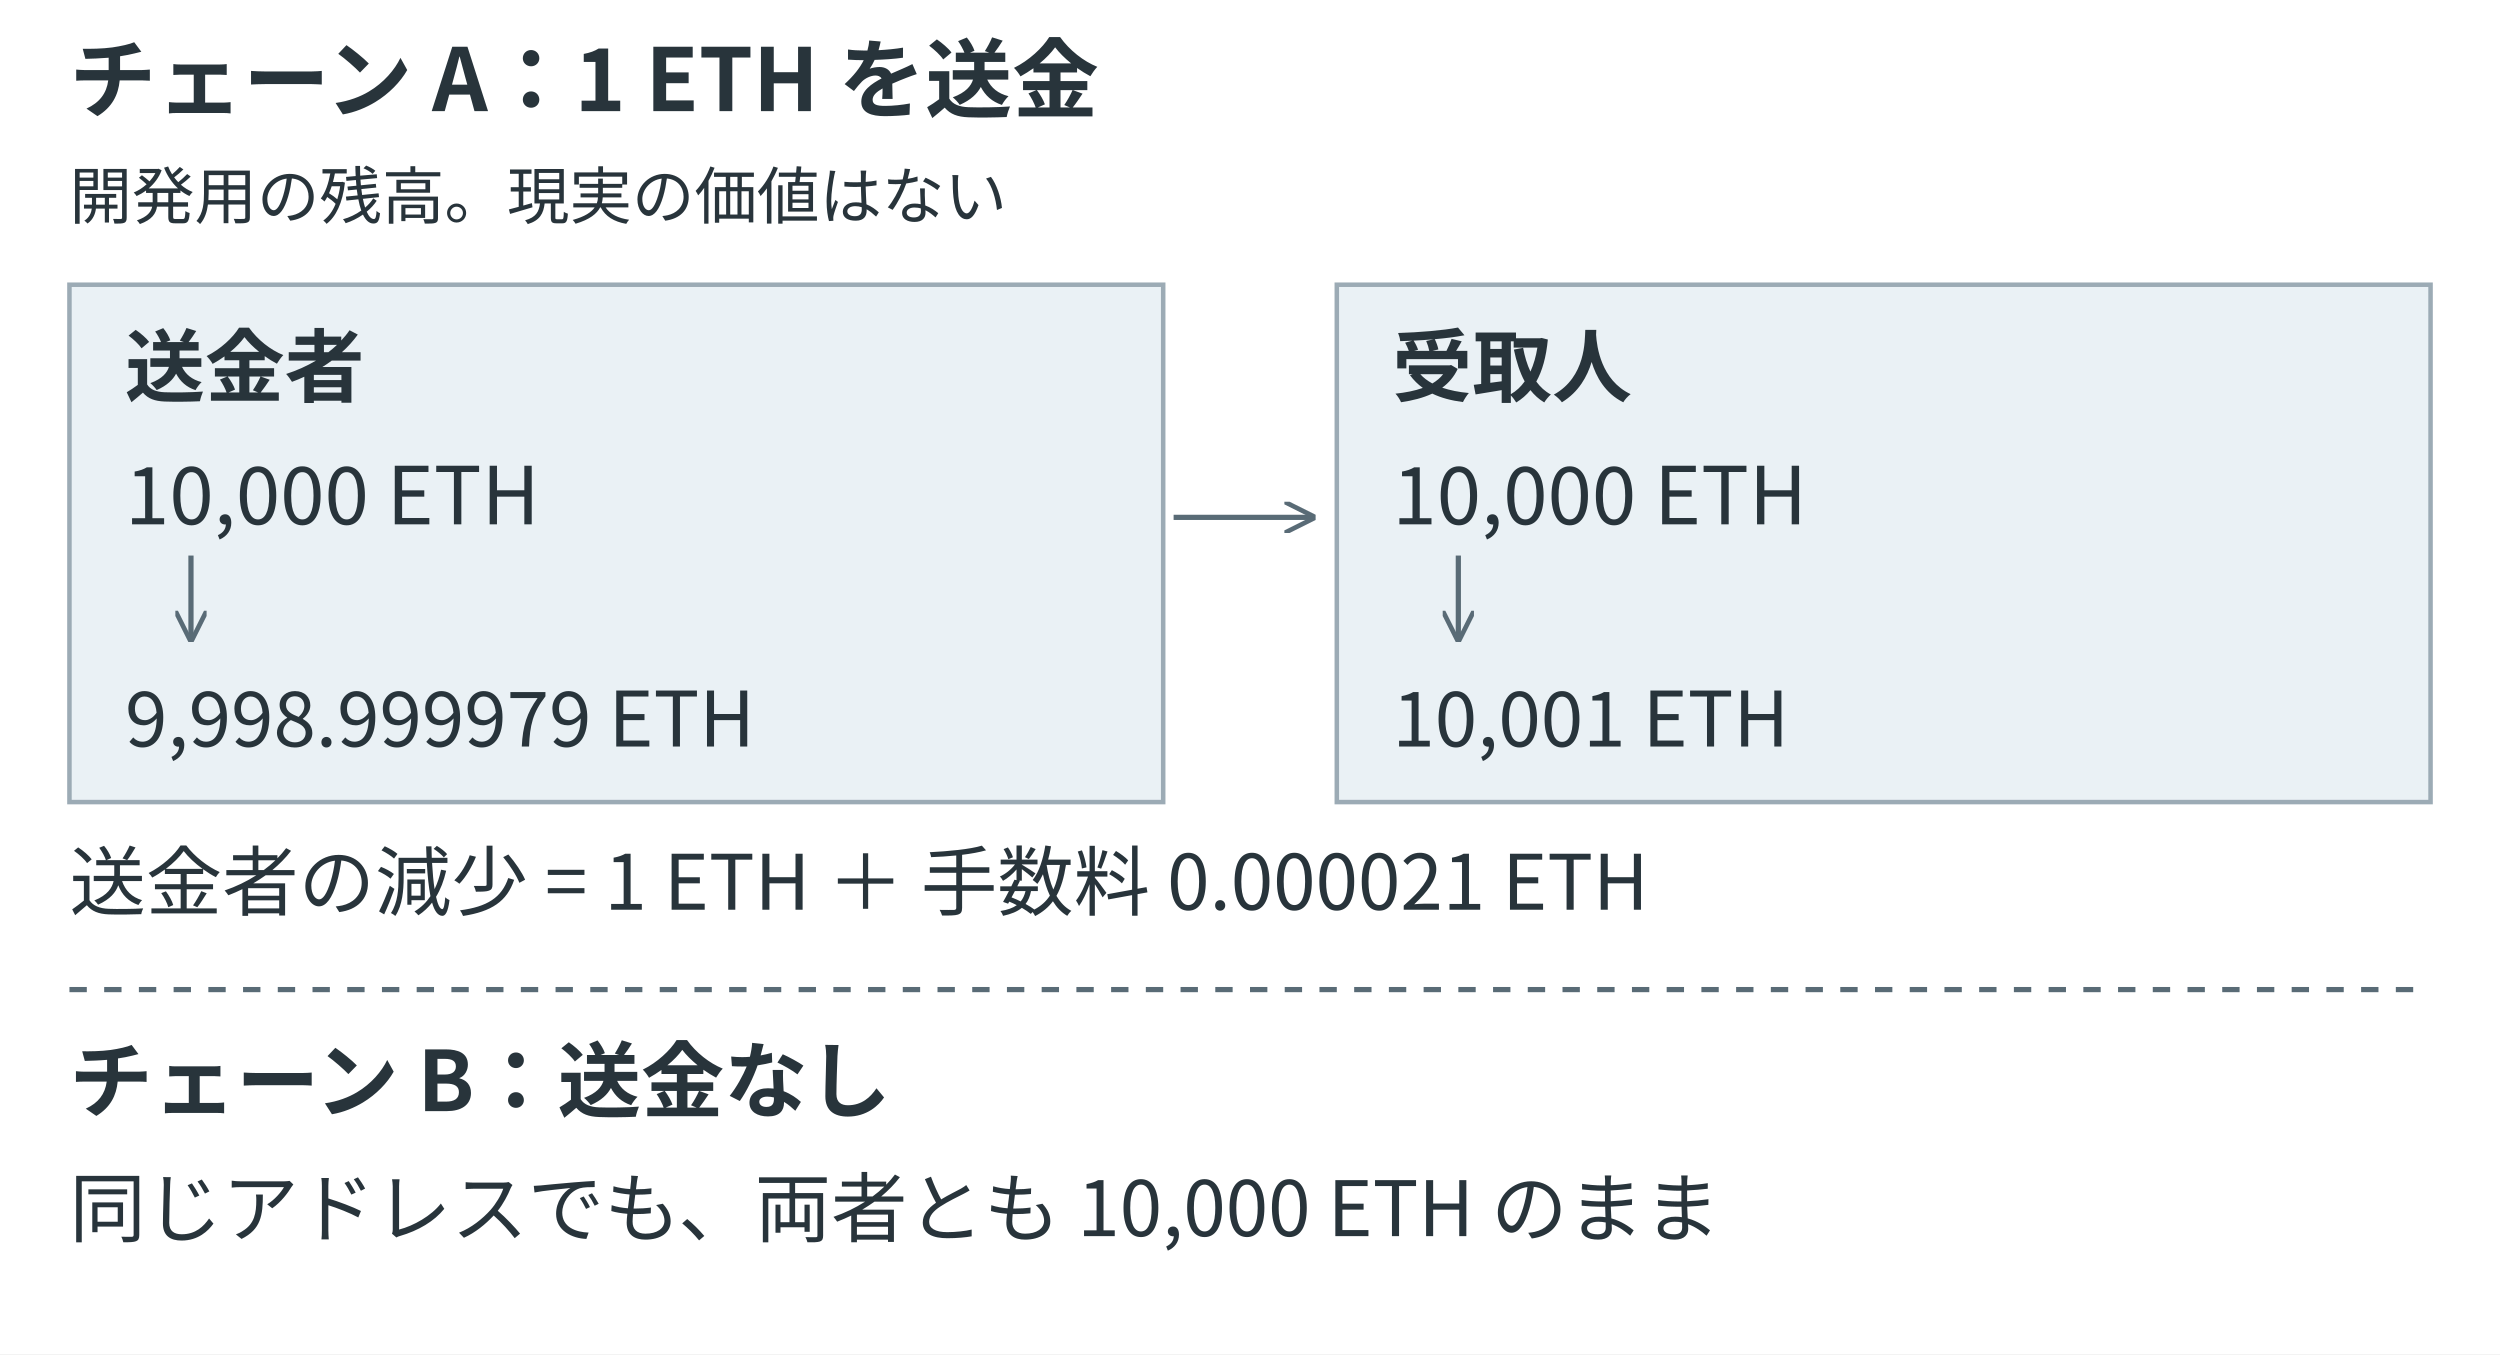
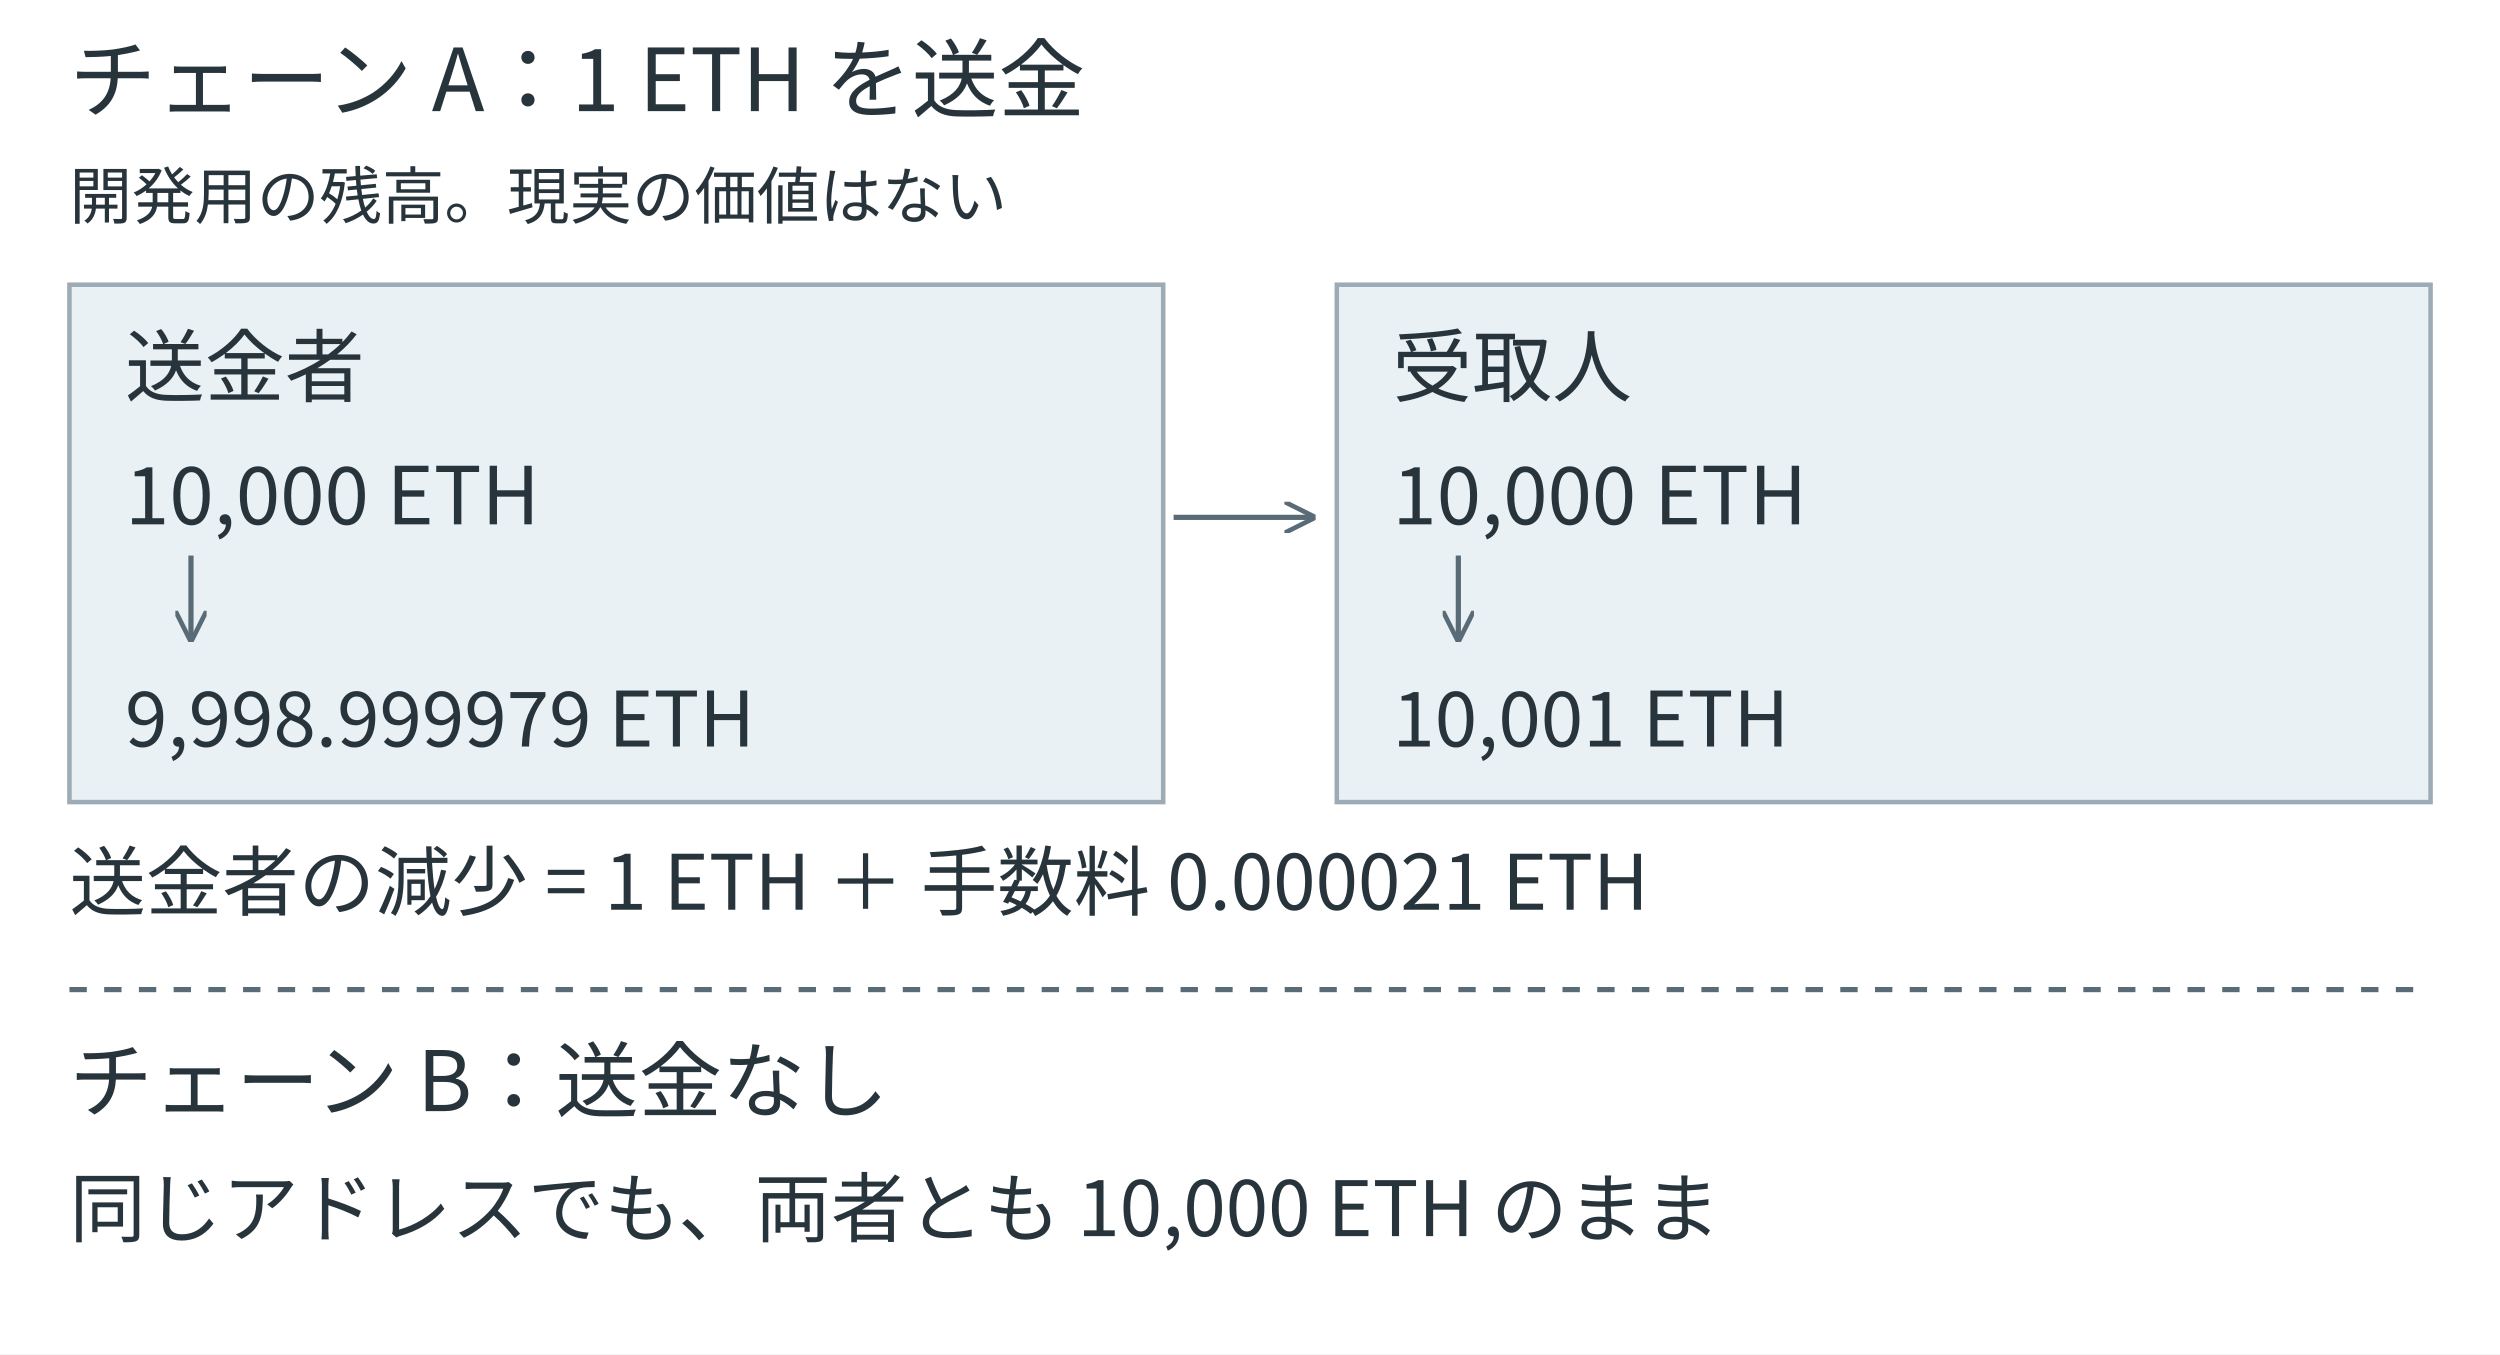
<svg xmlns="http://www.w3.org/2000/svg" width="720" height="390" viewBox="0 0 720 390" role="img">
  <defs>
    <marker id="arrow" viewBox="0 0 10 10" refX="9" refY="5" markerWidth="6" markerHeight="6" orient="auto-start-reverse">
      <path d="M0 0 L10 5 L0 10" fill="none" stroke="#596b76" stroke-width="1.5" />
    </marker>
  </defs>
  <style>text{font-family:"Noto Sans CJK JP","Noto Sans JP",sans-serif;fill:#28343b} .small{fill:#555}</style>
  <rect width="720" height="390" fill="white" />
-   <text x="20" y="32" font-size="25" font-weight="bold" text-anchor="start">チェーン A：1 ETH を送金</text>
+   <text x="20" y="32" font-size="25" font-weight="normal" text-anchor="start">チェーン A：1 ETH を送金</text>
  <text x="20" y="63" font-size="18" font-weight="normal" text-anchor="start">開発用の残高。現実の価値はない</text>
  <rect x="20" y="82" width="315" height="149" fill="#eaf1f5" stroke="#9cabb5" stroke-width="1.3" />
-   <text x="36" y="114" font-size="23" font-weight="bold" text-anchor="start">送金者</text>
+   <text x="36" y="114" font-size="23" font-weight="normal" text-anchor="start">送金者</text>
  <text x="36" y="151" font-size="23" font-weight="normal" text-anchor="start">10,000 ETH</text>
  <line x1="55" y1="160" x2="55" y2="184" stroke="#596b76" stroke-width="1.5" marker-end="url(#arrow)" />
  <text x="36" y="215" font-size="22" font-weight="normal" text-anchor="start">9,998.999979 ETH</text>
  <rect x="385" y="82" width="315" height="149" fill="#eaf1f5" stroke="#9cabb5" stroke-width="1.3" />
-   <text x="401" y="114" font-size="23" font-weight="bold" text-anchor="start">受取人</text>
+   <text x="401" y="114" font-size="23" font-weight="normal" text-anchor="start">受取人</text>
  <text x="401" y="151" font-size="23" font-weight="normal" text-anchor="start">10,000 ETH</text>
  <line x1="420" y1="160" x2="420" y2="184" stroke="#596b76" stroke-width="1.5" marker-end="url(#arrow)" />
  <text x="401" y="215" font-size="22" font-weight="normal" text-anchor="start">10,001 ETH</text>
  <line x1="338" y1="149" x2="378" y2="149" stroke="#596b76" stroke-width="1.5" marker-end="url(#arrow)" />
  <text x="20" y="262" font-size="22" font-weight="normal" text-anchor="start">送金者の減少 = 1 ETH ＋ 手数料 0.000021 ETH</text>
  <line x1="20" y1="285" x2="700" y2="285" stroke="#596b76" stroke-width="1.5" stroke-dasharray="5 5" />
-   <text x="20" y="320" font-size="24" font-weight="bold" text-anchor="start">チェーン B：送金なし</text>
+   <text x="20" y="320" font-size="24" font-weight="normal" text-anchor="start">チェーン B：送金なし</text>
  <text x="20" y="356" font-size="22" font-weight="normal" text-anchor="start">同じアドレスでも、両者とも 10,000 ETH のまま</text>
</svg>
